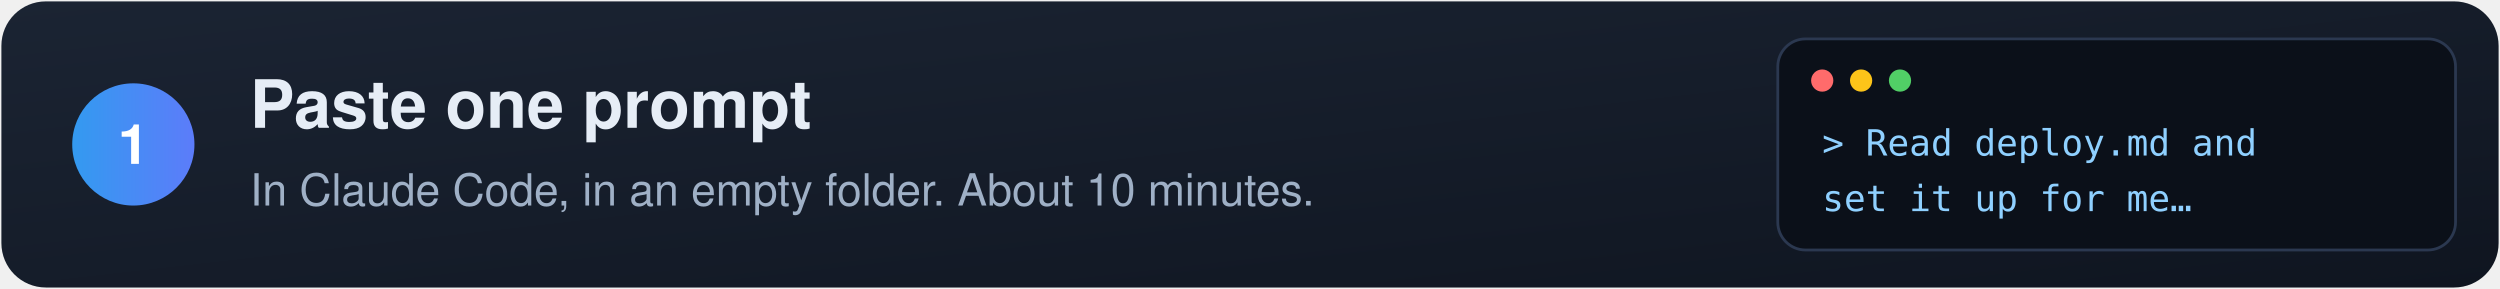
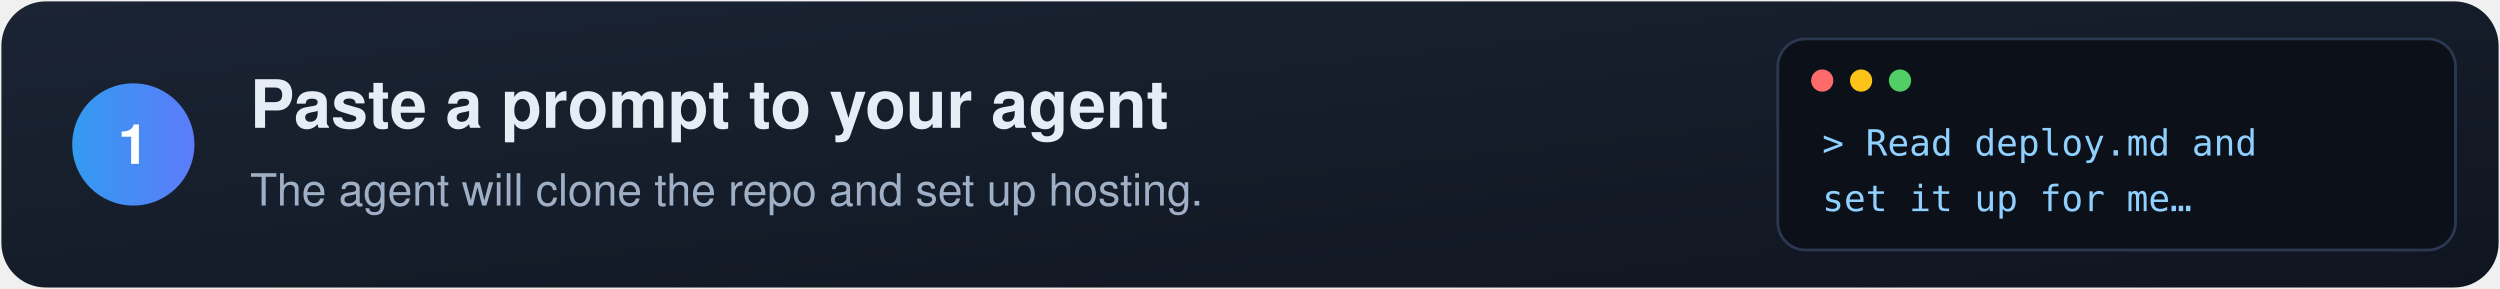
- <svg xmlns="http://www.w3.org/2000/svg" viewBox="0 0 900 104" width="900" height="104" role="img" aria-label="Step 1: paste one prompt in Claude Code, in an empty folder. About 10 minutes.">
+ <svg xmlns="http://www.w3.org/2000/svg" viewBox="0 0 900 104" width="900" height="104" role="img" aria-label="Step 1: paste a prompt to your agent. The agent will clone the repo and set up hosting.">
  <defs>
    <linearGradient id="bg" x1="0" y1="0" x2="1" y2="1">
      <stop offset="0" stop-color="#1b2433" />
      <stop offset="1" stop-color="#0f1520" />
    </linearGradient>
    <linearGradient id="accent" x1="0" y1="0" x2="1" y2="0">
      <stop offset="0" stop-color="#339af0" />
      <stop offset="1" stop-color="#5c7cfa" />
    </linearGradient>
    <style>
      text{font-family:-apple-system,'Segoe UI',Helvetica,Arial,sans-serif;fill:#e6edf6}
      .m{font-family:'Cascadia Code',Consolas,Menlo,monospace;font-size:13px;fill:#8fd0ff}
    </style>
  </defs>
  <rect x=".5" y=".5" width="899" height="103" rx="16" fill="url(#bg)" />
  <circle cx="48" cy="52" r="22" fill="url(#accent)" />
  <text x="48" y="59" text-anchor="middle" style="font-size:20px;font-weight:700;fill:#fff">1</text>
-   <text x="90" y="46" style="font-size:24px;font-weight:700">Paste one prompt</text>
-   <text x="90" y="74" style="font-size:16px;fill:#9fb0c6">In Claude Code, in an empty folder. About 10 minutes.</text>
+   <text x="90" y="46" style="font-size:24px;font-weight:700">Paste a prompt to your agent</text>
+   <text x="90" y="74" style="font-size:16px;fill:#9fb0c6">The agent will clone the repo and set up hosting.</text>
  <rect x="640" y="14" width="244" height="76" rx="10" fill="#0b1019" stroke="#2b3850" />
  <circle cx="656" cy="29" r="4" fill="#ff6b6b" />
  <circle cx="670" cy="29" r="4" fill="#fcc419" />
  <circle cx="684" cy="29" r="4" fill="#51cf66" />
  <text class="m" x="656" y="56">&gt; Read deploy.md and</text>
  <text class="m" x="656" y="76">  set it up for me…</text>
</svg>
